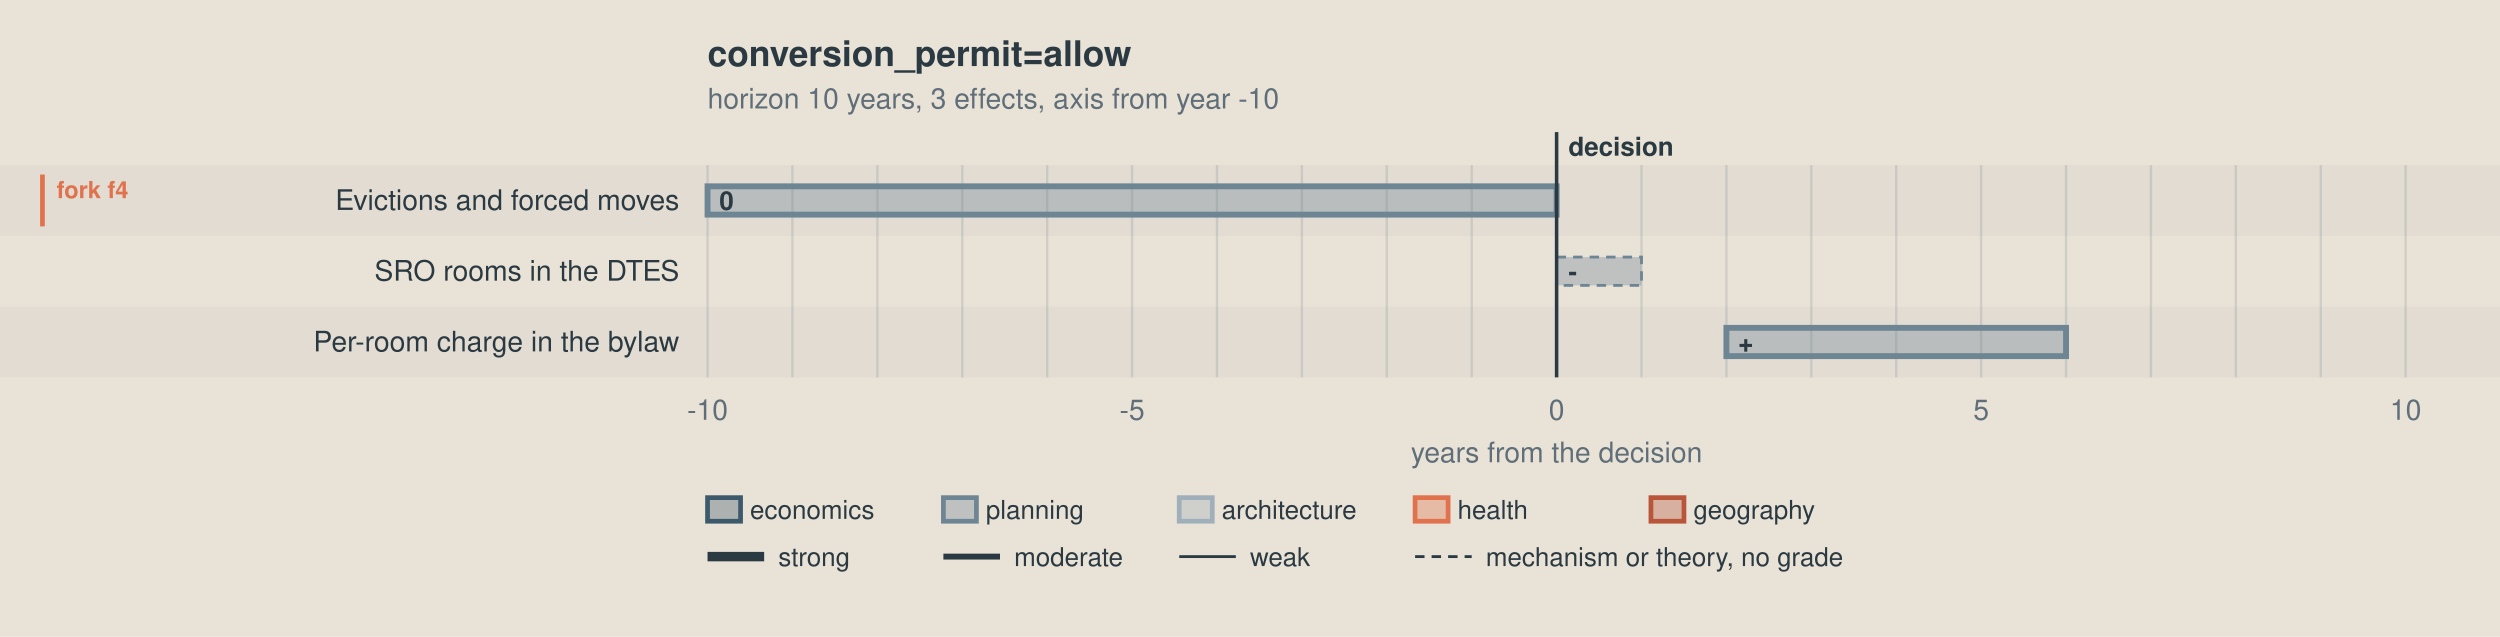
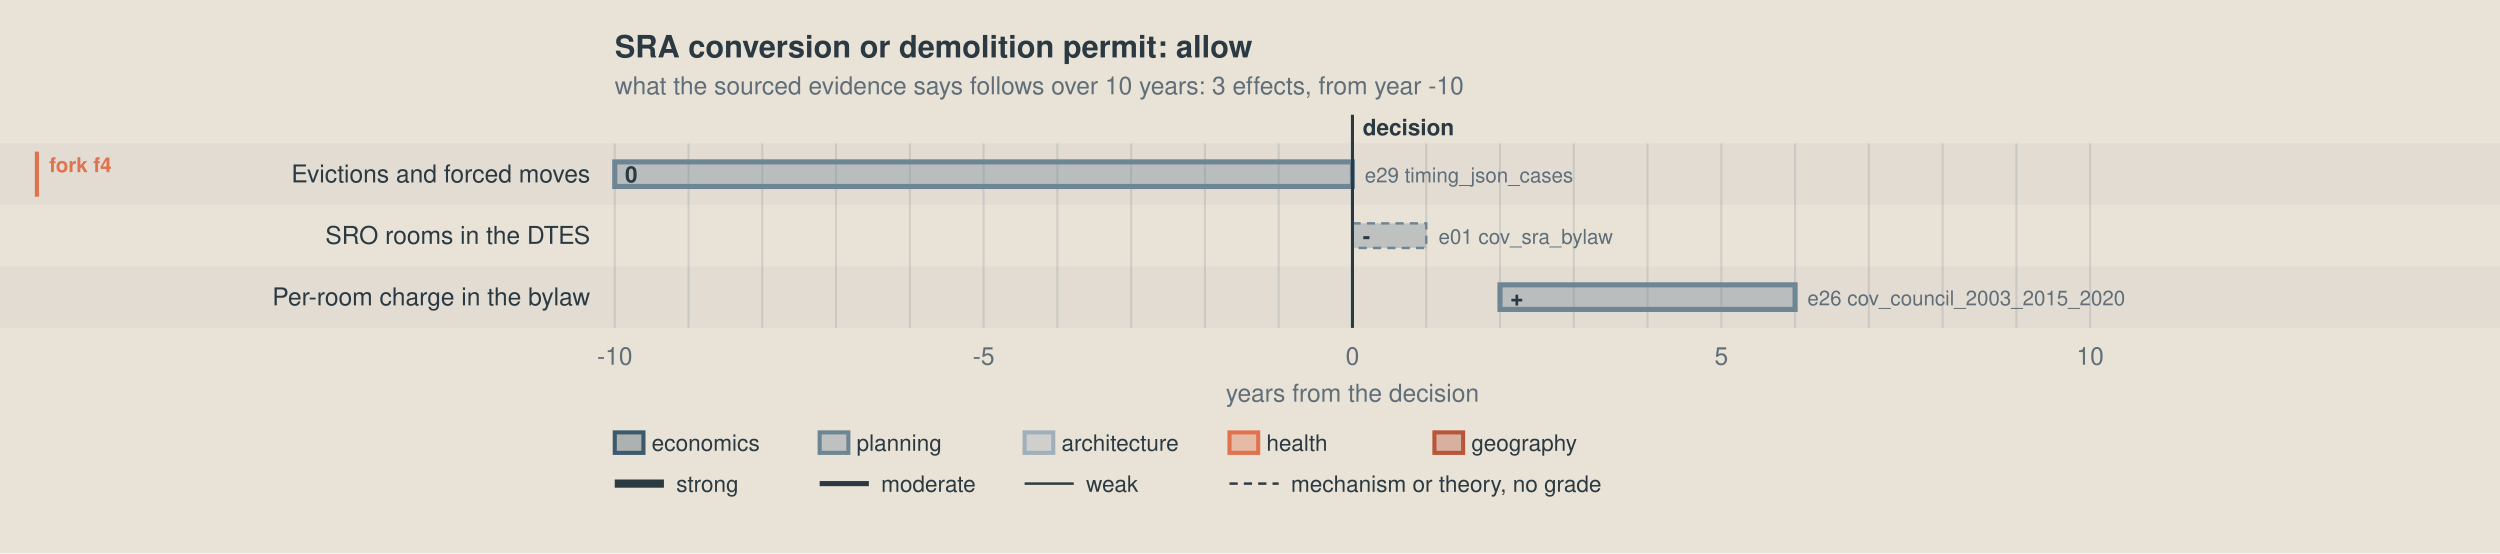
- <svg xmlns="http://www.w3.org/2000/svg" width="1060" height="270" viewBox="0 0 1060 270" font-family="Helvetica, Arial, sans-serif" font-size="12" fill="#2B3A42">
+ <svg xmlns="http://www.w3.org/2000/svg" width="1220" height="270" viewBox="0 0 1220 270" font-family="Helvetica, Arial, sans-serif" font-size="12" fill="#2B3A42">
  <defs>
    <pattern id="hatch" width="6" height="6" patternUnits="userSpaceOnUse" patternTransform="rotate(45)">
      <line x1="0" y1="0" x2="0" y2="6" stroke="#C9A66B" stroke-opacity="0.6" stroke-width="1" />
    </pattern>
  </defs>
-   <rect width="1060" height="270" fill="#E9E2D6" />
-   <text x="300" y="28" font-size="15" font-weight="bold">conversion_permit=allow</text>
-   <text x="300" y="46" fill="#5F6E78">horizon 10 years, 3 effects, axis from year -10</text>
+   <rect width="1220" height="270" fill="#E9E2D6" />
+   <text x="300" y="28" font-size="15" font-weight="bold">SRA conversion or demolition permit: allow</text>
+   <text x="300" y="46" fill="#5F6E78">what the sourced evidence says follows over 10 years: 3 effects, from year -10</text>
  <line x1="300" y1="70" x2="300" y2="160" stroke="#3D5A6C" stroke-opacity="0.15" stroke-width="1" />
  <text x="300" y="178" text-anchor="middle" fill="#5F6E78">-10</text>
  <line x1="336" y1="70" x2="336" y2="160" stroke="#3D5A6C" stroke-opacity="0.15" stroke-width="1" />
  <line x1="372" y1="70" x2="372" y2="160" stroke="#3D5A6C" stroke-opacity="0.15" stroke-width="1" />
  <line x1="408" y1="70" x2="408" y2="160" stroke="#3D5A6C" stroke-opacity="0.15" stroke-width="1" />
  <line x1="444" y1="70" x2="444" y2="160" stroke="#3D5A6C" stroke-opacity="0.15" stroke-width="1" />
  <line x1="480" y1="70" x2="480" y2="160" stroke="#3D5A6C" stroke-opacity="0.15" stroke-width="1" />
  <text x="480" y="178" text-anchor="middle" fill="#5F6E78">-5</text>
  <line x1="516" y1="70" x2="516" y2="160" stroke="#3D5A6C" stroke-opacity="0.15" stroke-width="1" />
  <line x1="552" y1="70" x2="552" y2="160" stroke="#3D5A6C" stroke-opacity="0.15" stroke-width="1" />
  <line x1="588" y1="70" x2="588" y2="160" stroke="#3D5A6C" stroke-opacity="0.15" stroke-width="1" />
  <line x1="624" y1="70" x2="624" y2="160" stroke="#3D5A6C" stroke-opacity="0.15" stroke-width="1" />
  <line x1="660" y1="70" x2="660" y2="160" stroke="#3D5A6C" stroke-opacity="0.15" stroke-width="1" />
  <text x="660" y="178" text-anchor="middle" fill="#5F6E78">0</text>
  <line x1="696" y1="70" x2="696" y2="160" stroke="#3D5A6C" stroke-opacity="0.15" stroke-width="1" />
  <line x1="732" y1="70" x2="732" y2="160" stroke="#3D5A6C" stroke-opacity="0.15" stroke-width="1" />
  <line x1="768" y1="70" x2="768" y2="160" stroke="#3D5A6C" stroke-opacity="0.15" stroke-width="1" />
  <line x1="804" y1="70" x2="804" y2="160" stroke="#3D5A6C" stroke-opacity="0.15" stroke-width="1" />
  <line x1="840" y1="70" x2="840" y2="160" stroke="#3D5A6C" stroke-opacity="0.15" stroke-width="1" />
  <text x="840" y="178" text-anchor="middle" fill="#5F6E78">5</text>
  <line x1="876" y1="70" x2="876" y2="160" stroke="#3D5A6C" stroke-opacity="0.15" stroke-width="1" />
  <line x1="912" y1="70" x2="912" y2="160" stroke="#3D5A6C" stroke-opacity="0.15" stroke-width="1" />
  <line x1="948" y1="70" x2="948" y2="160" stroke="#3D5A6C" stroke-opacity="0.15" stroke-width="1" />
  <line x1="984" y1="70" x2="984" y2="160" stroke="#3D5A6C" stroke-opacity="0.15" stroke-width="1" />
  <line x1="1020" y1="70" x2="1020" y2="160" stroke="#3D5A6C" stroke-opacity="0.15" stroke-width="1" />
  <text x="1020" y="178" text-anchor="middle" fill="#5F6E78">10</text>
  <text x="660.0" y="196" text-anchor="middle" fill="#5F6E78">years from the decision</text>
-   <rect x="0" y="70" width="1060" height="30" fill="#3D5A6C" fill-opacity="0.04" />
+   <rect x="0" y="70" width="1220" height="30" fill="#3D5A6C" fill-opacity="0.04" />
  <text x="288" y="89.0" text-anchor="end">Evictions and forced moves</text>
  <line x1="18" y1="74" x2="18" y2="96" stroke="#E0724E" stroke-width="2" />
  <text x="24" y="84" fill="#E0724E" font-size="10" font-weight="bold">fork f4</text>
  <g>
    <rect x="300" y="79.0" width="360" height="12" fill="#6E8594" fill-opacity="0.35" stroke="#6E8594" stroke-width="2.5" />
    <text x="305" y="89.0" text-anchor="start" font-size="11" font-weight="bold" fill="#2B3A42">0</text>
+     <text x="666" y="89.0" text-anchor="start" font-size="10" fill="#5F6E78">e29  timing_json_cases</text>
  </g>
  <text x="288" y="119.0" text-anchor="end">SRO rooms in the DTES</text>
  <g>
    <rect x="660" y="109.0" width="36" height="12" fill="#6E8594" fill-opacity="0.35" stroke="#6E8594" stroke-width="1.2" stroke-dasharray="4 3" />
    <text x="665" y="119.0" text-anchor="start" font-size="11" font-weight="bold" fill="#2B3A42">-</text>
+     <text x="702" y="119.0" text-anchor="start" font-size="10" fill="#5F6E78">e01  cov_sra_bylaw</text>
  </g>
-   <rect x="0" y="130" width="1060" height="30" fill="#3D5A6C" fill-opacity="0.04" />
+   <rect x="0" y="130" width="1220" height="30" fill="#3D5A6C" fill-opacity="0.04" />
  <text x="288" y="149.0" text-anchor="end">Per-room charge in the bylaw</text>
  <g>
    <rect x="732" y="139.0" width="144" height="12" fill="#6E8594" fill-opacity="0.35" stroke="#6E8594" stroke-width="2.5" />
    <text x="737" y="149.0" text-anchor="start" font-size="11" font-weight="bold" fill="#2B3A42">+</text>
+     <text x="882" y="149.0" text-anchor="start" font-size="10" fill="#5F6E78">e26  cov_council_2003_2015_2020</text>
  </g>
  <line x1="660" y1="56" x2="660" y2="160" stroke="#2B3A42" stroke-width="1.5" />
  <text x="665" y="66" font-size="11" font-weight="bold">decision</text>
  <rect x="300" y="211" width="14" height="10" fill="#3D5A6C" fill-opacity="0.35" stroke="#3D5A6C" stroke-width="2" />
  <text x="318" y="220" font-size="11">economics</text>
  <rect x="400" y="211" width="14" height="10" fill="#6E8594" fill-opacity="0.35" stroke="#6E8594" stroke-width="2" />
  <text x="418" y="220" font-size="11">planning</text>
  <rect x="500" y="211" width="14" height="10" fill="#9FB0BA" fill-opacity="0.35" stroke="#9FB0BA" stroke-width="2" />
  <text x="518" y="220" font-size="11">architecture</text>
  <rect x="600" y="211" width="14" height="10" fill="#E0724E" fill-opacity="0.35" stroke="#E0724E" stroke-width="2" />
  <text x="618" y="220" font-size="11">health</text>
  <rect x="700" y="211" width="14" height="10" fill="#B8553A" fill-opacity="0.35" stroke="#B8553A" stroke-width="2" />
  <text x="718" y="220" font-size="11">geography</text>
  <line x1="300" y1="236" x2="324" y2="236" stroke="#2B3A42" stroke-width="4.0" />
  <text x="330" y="240" font-size="11">strong</text>
  <line x1="400" y1="236" x2="424" y2="236" stroke="#2B3A42" stroke-width="2.5" />
  <text x="430" y="240" font-size="11">moderate</text>
  <line x1="500" y1="236" x2="524" y2="236" stroke="#2B3A42" stroke-width="1.2" />
  <text x="530" y="240" font-size="11">weak</text>
  <line x1="600" y1="236" x2="624" y2="236" stroke="#2B3A42" stroke-width="1.2" stroke-dasharray="4 3" />
  <text x="630" y="240" font-size="11">mechanism or theory, no grade</text>
</svg>
